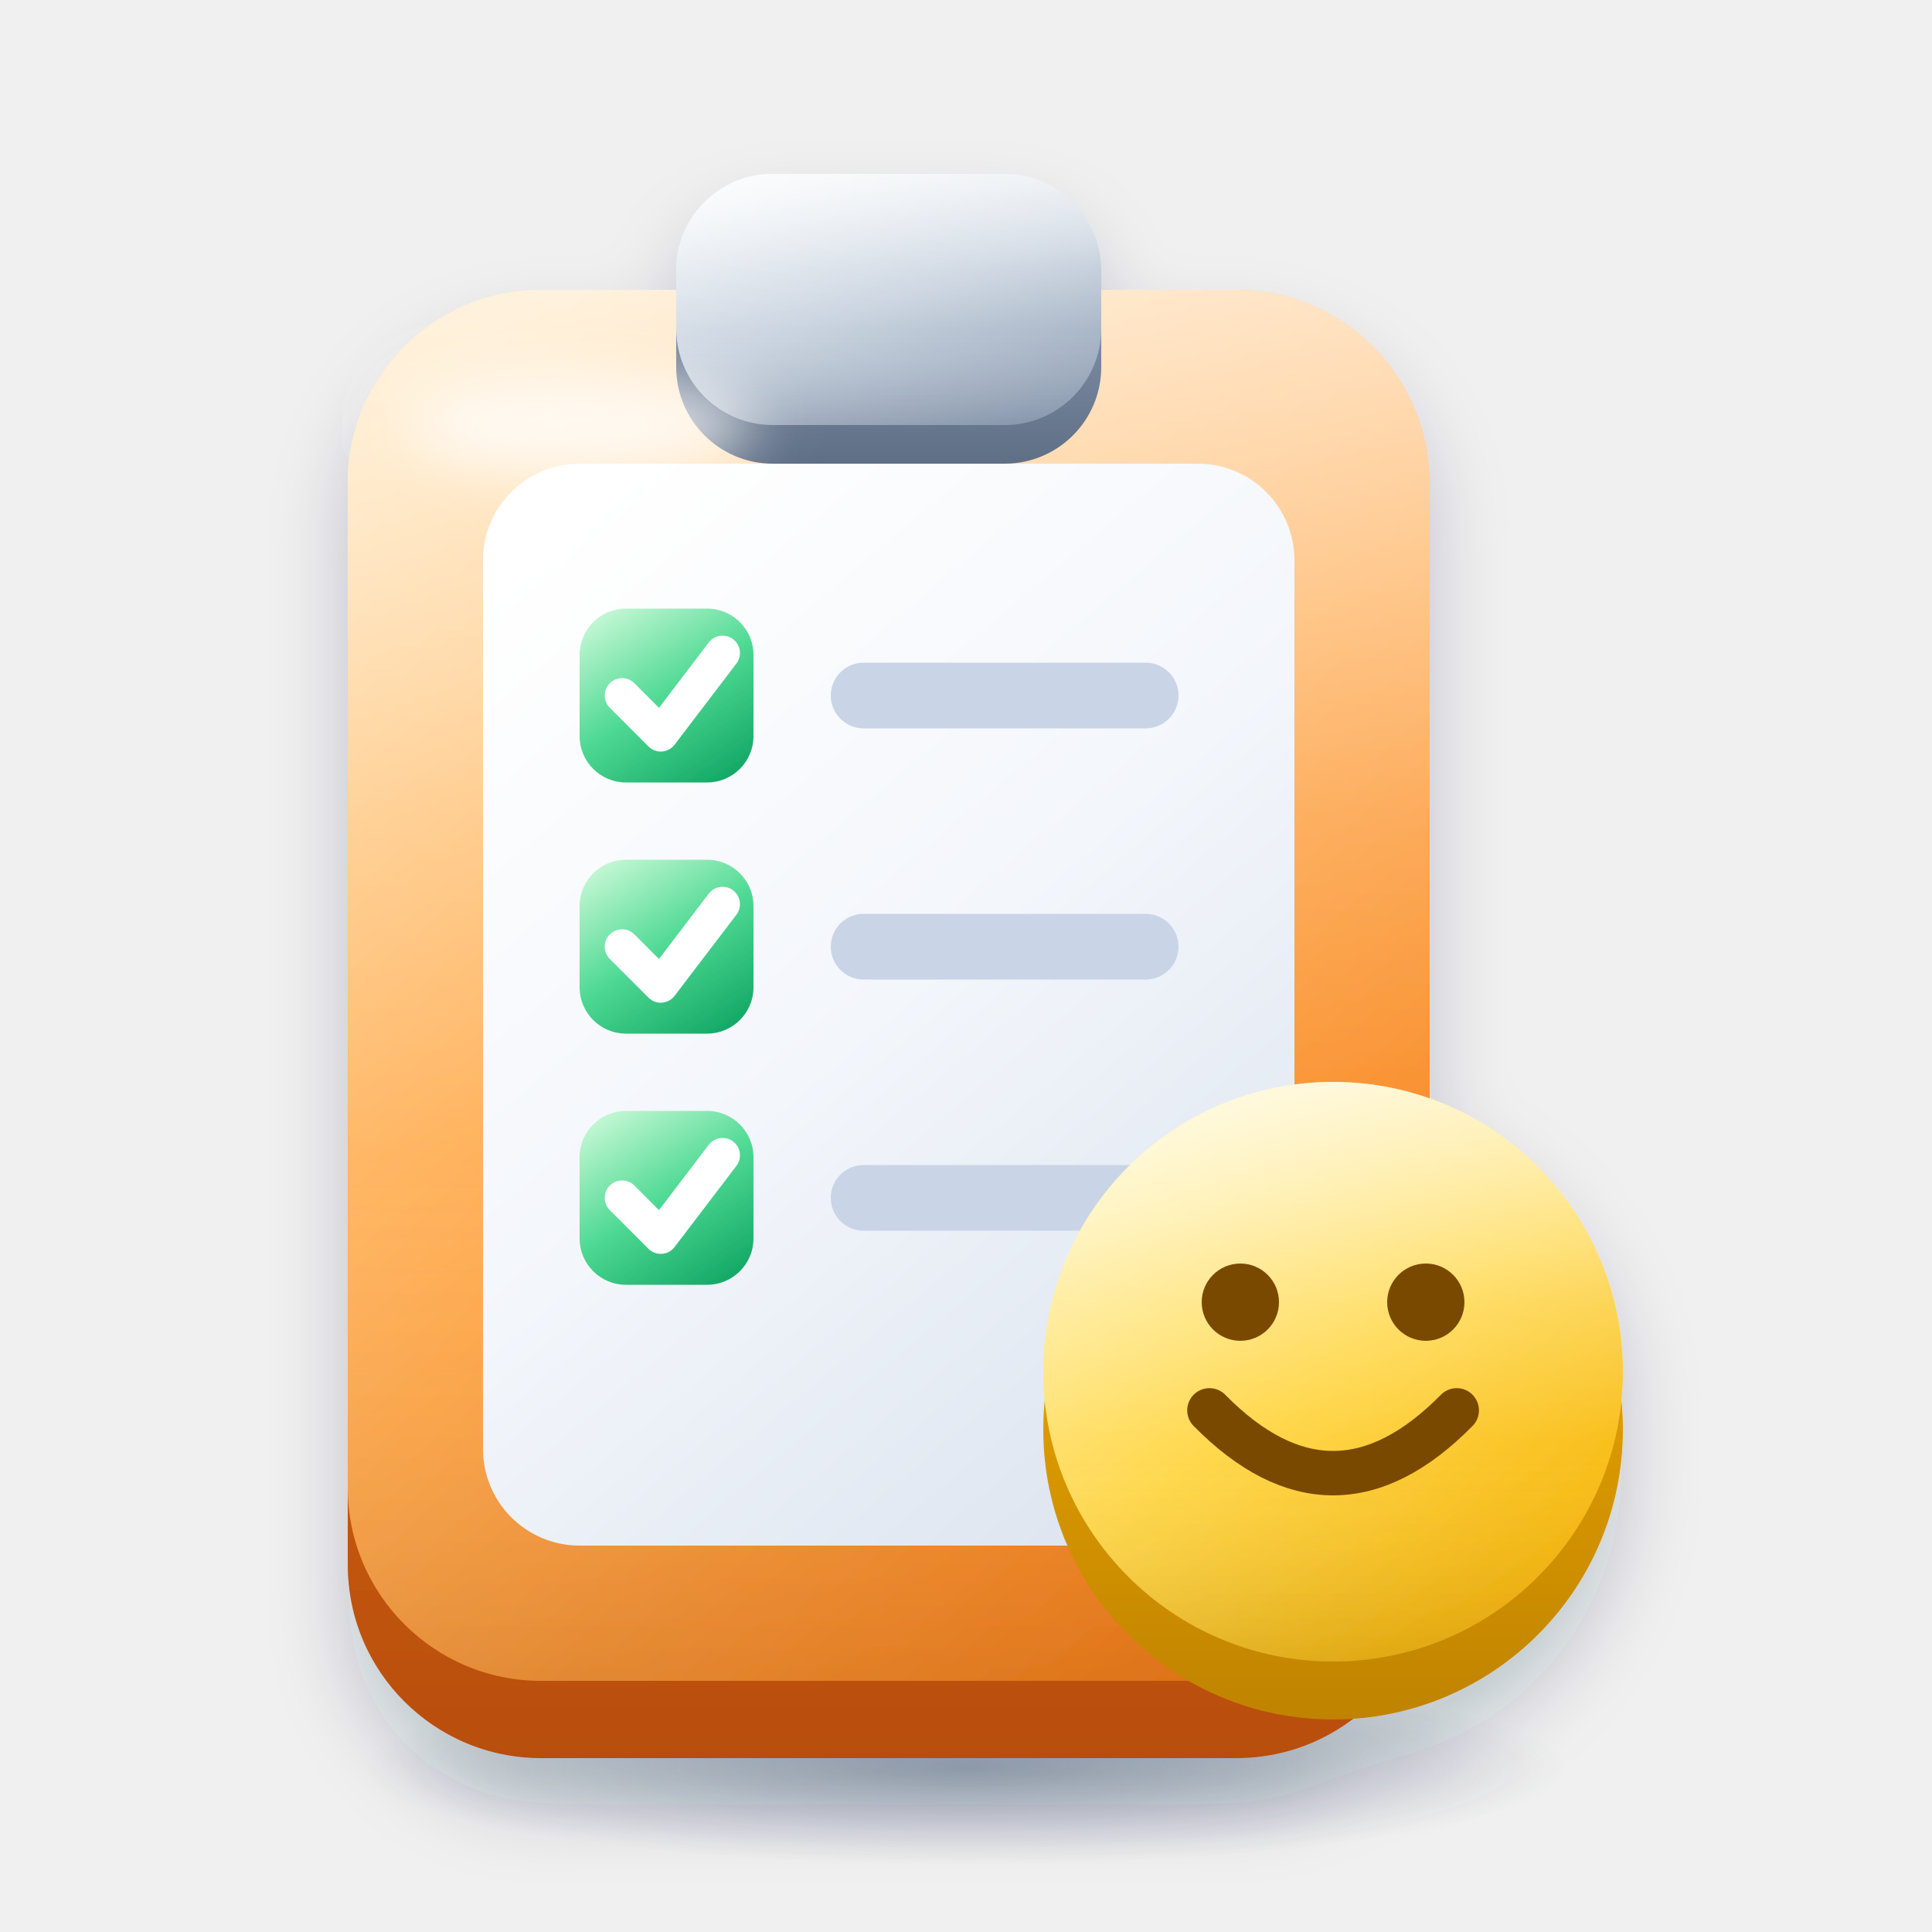
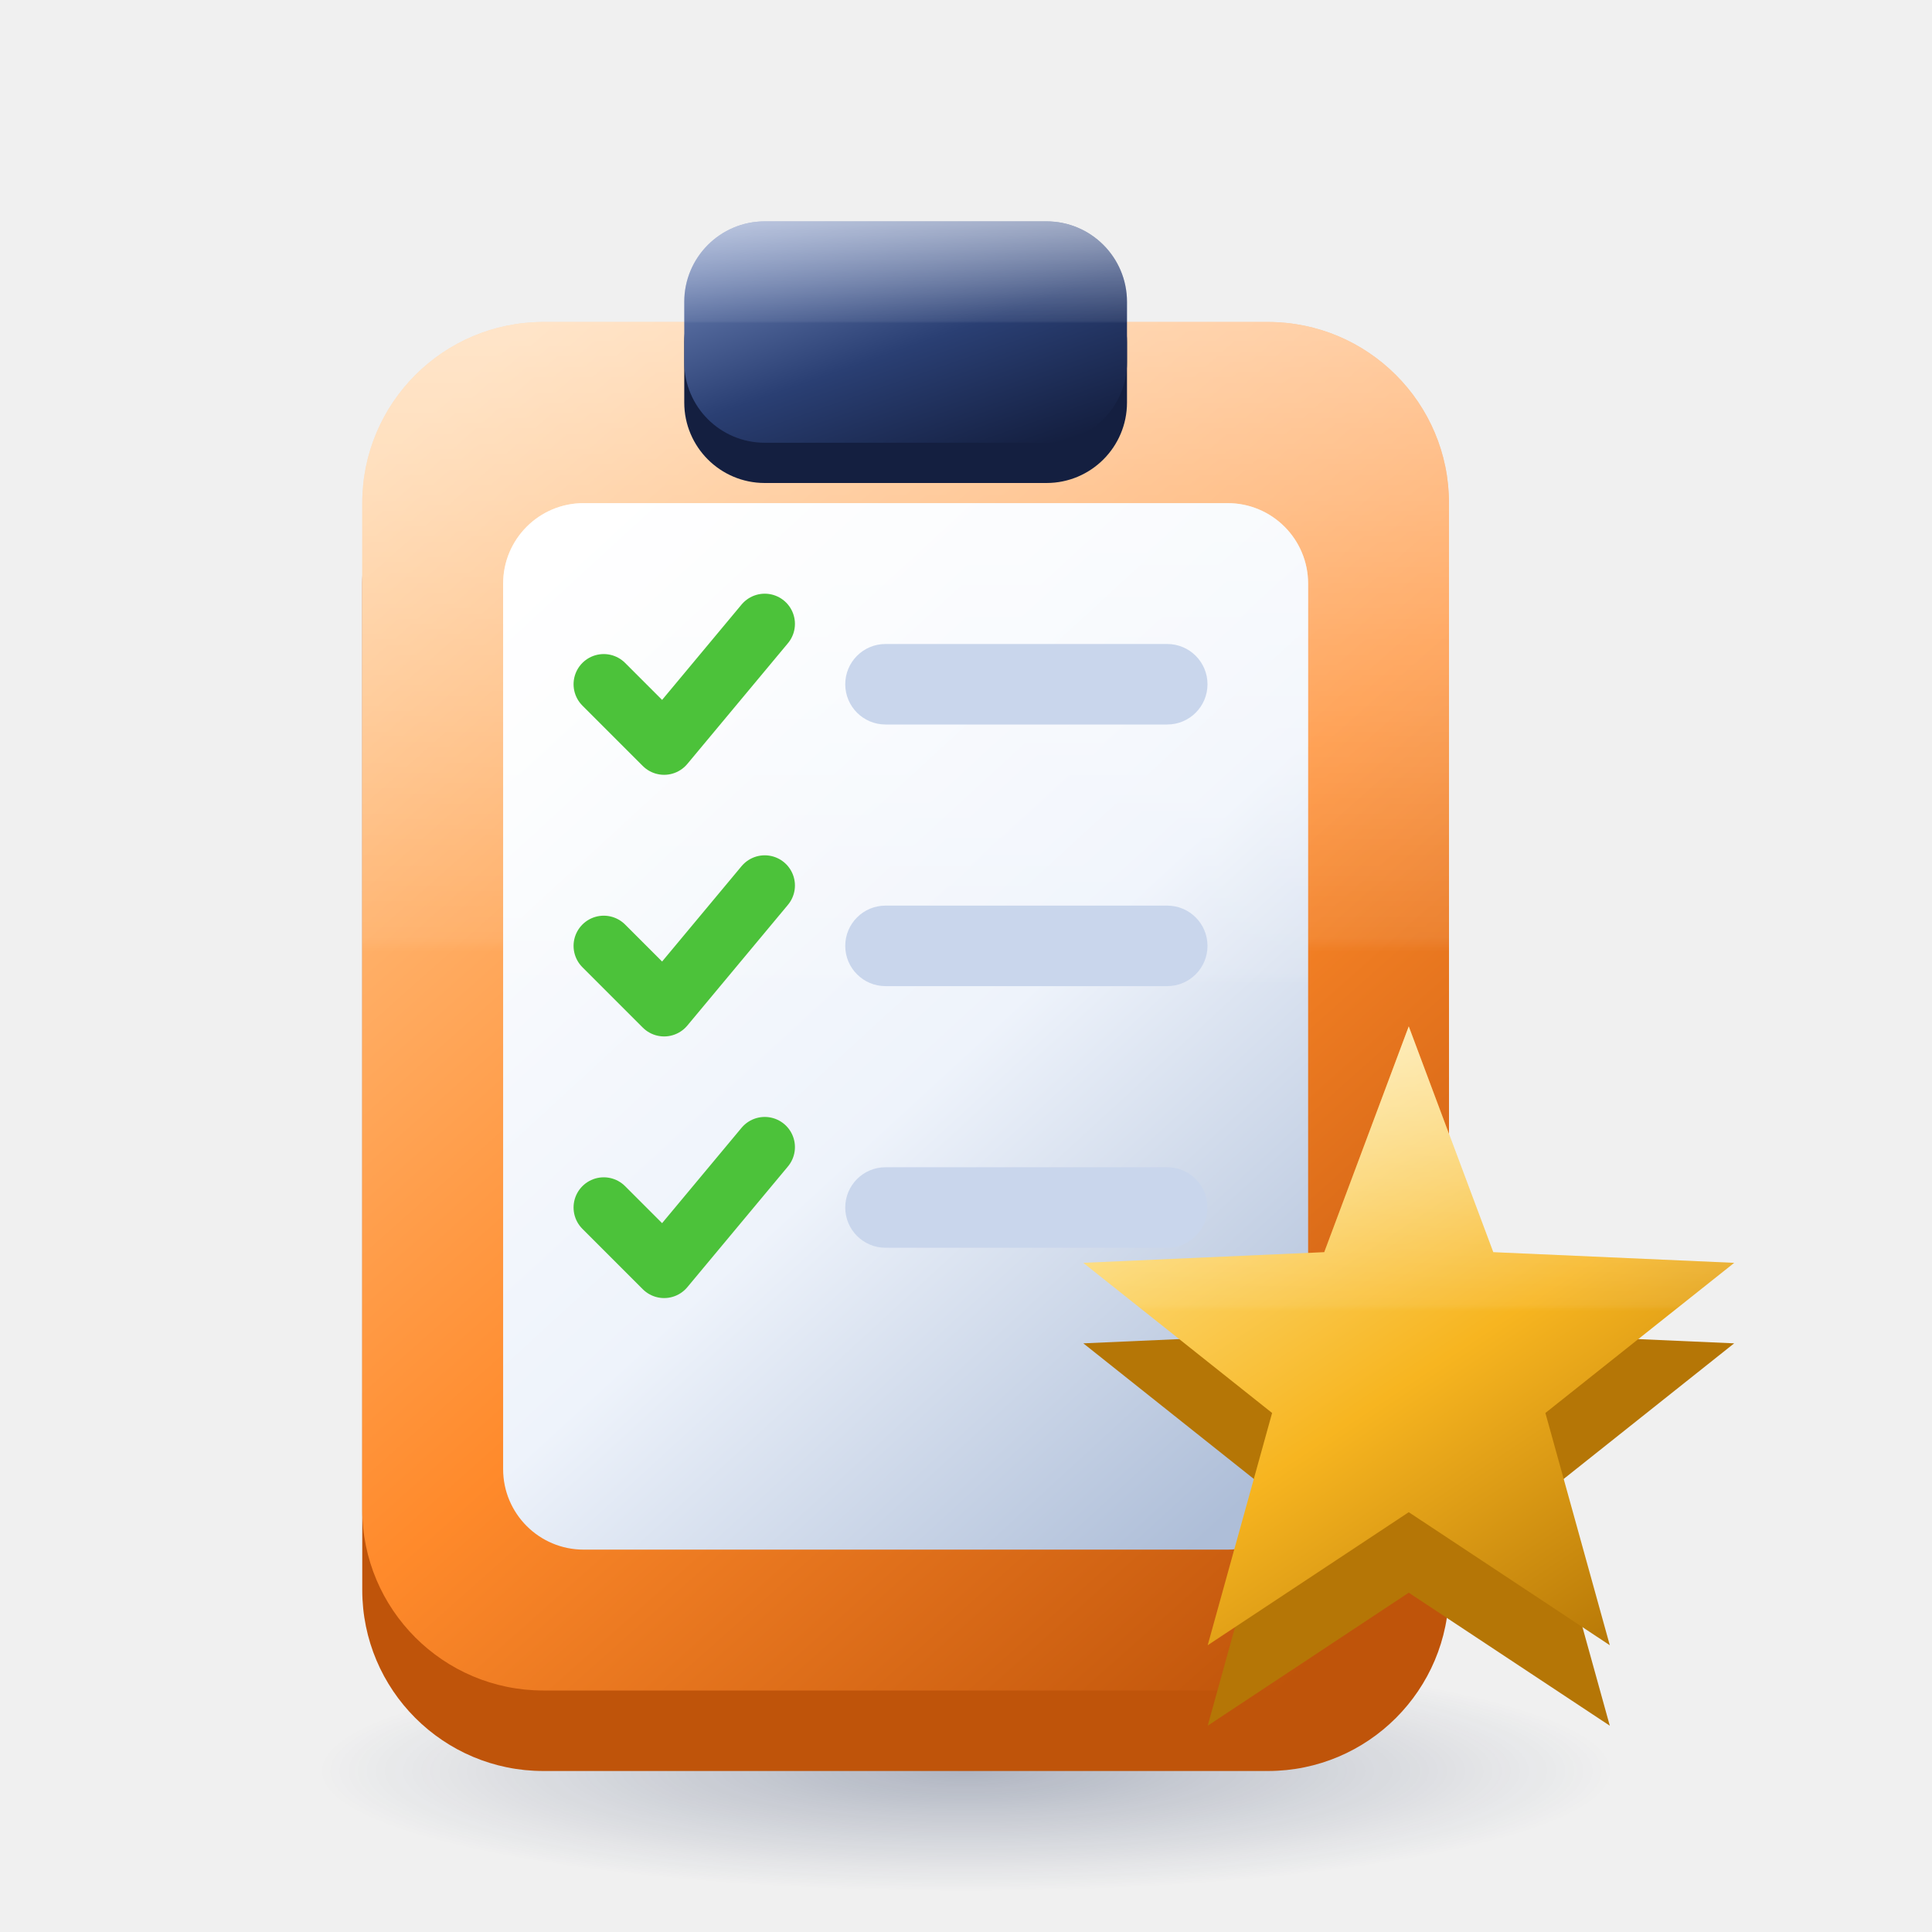
- <svg xmlns="http://www.w3.org/2000/svg" viewBox="0 0 100 100" width="100" height="100">
+ <svg xmlns="http://www.w3.org/2000/svg" viewBox="0 0 96 96" width="96" height="96">
  <defs>
-     <linearGradient id="orange" x1=".18" y1="0" x2=".82" y2="1">
-       <stop offset="0" stop-color="#FFDDA8" />
-       <stop offset=".5" stop-color="#FFA94D" />
-       <stop offset="1" stop-color="#F47A12" />
+     <linearGradient id="gloss" x1="0" y1="0" x2="0" y2="1">
+       <stop offset="0" stop-color="#fff" stop-opacity="0.55" />
+       <stop offset="0.45" stop-color="#fff" stop-opacity="0.08" />
+       <stop offset="0.46" stop-color="#fff" stop-opacity="0" />
    </linearGradient>
-     <linearGradient id="orangeS" x1="0" y1="0" x2="0" y2="1">
-       <stop offset="0" stop-color="#F47A12" />
-       <stop offset="1" stop-color="#B84E08" />
+     <radialGradient id="shadow" cx="0.5" cy="0.5" r="0.5">
+       <stop offset="0" stop-color="#0B1E4A" stop-opacity="0.28" />
+       <stop offset="1" stop-color="#0B1E4A" stop-opacity="0" />
+     </radialGradient>
+     <linearGradient id="g1" x1="0.15" y1="0" x2="0.85" y2="1">
+       <stop offset="0" stop-color="#FFCB94" />
+       <stop offset="0.55" stop-color="#FF8A2B" />
+       <stop offset="1" stop-color="#BF540A" />
    </linearGradient>
-     <linearGradient id="yellow" x1=".18" y1="0" x2=".82" y2="1">
-       <stop offset="0" stop-color="#FFF6C2" />
-       <stop offset=".5" stop-color="#FFD84D" />
-       <stop offset="1" stop-color="#F5B000" />
+     <linearGradient id="g2" x1="0.15" y1="0" x2="0.85" y2="1">
+       <stop offset="0" stop-color="#FFFFFF" />
+       <stop offset="0.55" stop-color="#EEF3FB" />
+       <stop offset="1" stop-color="#AEBED8" />
    </linearGradient>
-     <linearGradient id="yellowS" x1="0" y1="0" x2="0" y2="1">
-       <stop offset="0" stop-color="#F5B000" />
-       <stop offset="1" stop-color="#C08300" />
+     <linearGradient id="g3" x1="0.15" y1="0" x2="0.85" y2="1">
+       <stop offset="0" stop-color="#7389BC" />
+       <stop offset="0.55" stop-color="#2A3F73" />
+       <stop offset="1" stop-color="#141F40" />
    </linearGradient>
-     <linearGradient id="green" x1=".18" y1="0" x2=".82" y2="1">
-       <stop offset="0" stop-color="#C2F7D3" />
-       <stop offset=".5" stop-color="#4ED993" />
-       <stop offset="1" stop-color="#14A866" />
+     <linearGradient id="g4" x1="0.15" y1="0" x2="0.85" y2="1">
+       <stop offset="0" stop-color="#FFEA9A" />
+       <stop offset="0.55" stop-color="#F7B520" />
+       <stop offset="1" stop-color="#B57606" />
    </linearGradient>
-     <linearGradient id="white" x1=".18" y1="0" x2=".82" y2="1">
-       <stop offset="0" stop-color="#FFFFFF" />
-       <stop offset=".5" stop-color="#F3F6FB" />
-       <stop offset="1" stop-color="#DCE4EF" />
-     </linearGradient>
-     <linearGradient id="slate" x1=".18" y1="0" x2=".82" y2="1">
-       <stop offset="0" stop-color="#F4F7FA" />
-       <stop offset=".5" stop-color="#C9D3DF" />
-       <stop offset="1" stop-color="#97A6BA" />
-     </linearGradient>
-     <linearGradient id="slateS" x1="0" y1="0" x2="0" y2="1">
-       <stop offset="0" stop-color="#97A6BA" />
-       <stop offset="1" stop-color="#5F6F86" />
-     </linearGradient>
-     <linearGradient id="sheen" x1="0" y1="0" x2="0" y2="1">
-       <stop offset="0" stop-color="#fff" stop-opacity=".62" />
-       <stop offset=".38" stop-color="#fff" stop-opacity=".16" />
-       <stop offset=".62" stop-color="#fff" stop-opacity="0" />
-       <stop offset="1" stop-color="#0b1530" stop-opacity=".10" />
-     </linearGradient>
-     <radialGradient id="gs">
-       <stop offset="0" stop-color="#22305a" stop-opacity=".34" />
-       <stop offset="1" stop-color="#22305a" stop-opacity="0" />
-     </radialGradient>
-     <filter id="ds" x="-20%" y="-20%" width="140%" height="150%">
-       <feDropShadow dx="0" dy="2.4" stdDeviation="2" flood-color="#13234a" flood-opacity=".2" />
-     </filter>
-     <filter id="bl" x="-60%" y="-60%" width="220%" height="220%">
-       <feGaussianBlur stdDeviation="1.5" />
-     </filter>
  </defs>
-   <ellipse cx="50" cy="91.5" rx="31" ry="5" fill="url(#gs)" />
-   <g filter="url(#ds)">
-     <path d="M28.00 15.00H64.00A10 10 0 0 1 74.00 25.00V77.00A10 10 0 0 1 64.00 87.00H28.00A10 10 0 0 1 18.00 77.00V25.00A10 10 0 0 1 28.00 15.00Z" fill="url(#orangeS)" transform="translate(0 4)" />
-     <path d="M28.00 15.00H64.00A10 10 0 0 1 74.00 25.00V77.00A10 10 0 0 1 64.00 87.00H28.00A10 10 0 0 1 18.00 77.00V25.00A10 10 0 0 1 28.00 15.00Z" fill="url(#orange)" />
-     <path d="M28.00 15.00H64.00A10 10 0 0 1 74.00 25.00V77.00A10 10 0 0 1 64.00 87.00H28.00A10 10 0 0 1 18.00 77.00V25.00A10 10 0 0 1 28.00 15.00Z" fill="url(#sheen)" />
-     <path d="M30.00 24.00H62.00A5 5 0 0 1 67.00 29.00V75.00A5 5 0 0 1 62.00 80.00H30.00A5 5 0 0 1 25.00 75.00V29.00A5 5 0 0 1 30.00 24.00Z" fill="url(#white)" />
-     <path d="M40.00 9.00H52.00A5 5 0 0 1 57.00 14.00V17.00A5 5 0 0 1 52.00 22.00H40.00A5 5 0 0 1 35.00 17.00V14.00A5 5 0 0 1 40.00 9.00Z" fill="url(#slateS)" transform="translate(0 2)" />
-     <path d="M40.00 9.00H52.00A5 5 0 0 1 57.00 14.00V17.00A5 5 0 0 1 52.00 22.00H40.00A5 5 0 0 1 35.00 17.00V14.00A5 5 0 0 1 40.00 9.00Z" fill="url(#slate)" />
-     <path d="M40.00 9.00H52.00A5 5 0 0 1 57.00 14.00V17.00A5 5 0 0 1 52.00 22.00H40.00A5 5 0 0 1 35.00 17.00V14.00A5 5 0 0 1 40.00 9.00Z" fill="url(#sheen)" />
-     <path d="M32.40 31.50H36.60A2.4 2.4 0 0 1 39.00 33.90V38.10A2.4 2.4 0 0 1 36.60 40.50H32.40A2.4 2.4 0 0 1 30.00 38.10V33.90A2.4 2.4 0 0 1 32.40 31.50Z" fill="url(#green)" />
-     <path d="M32.2 36L34.2 38L37.4 33.8" fill="none" stroke="#fff" stroke-width="1.8" stroke-linecap="round" stroke-linejoin="round" />
-     <path d="M44.70 34.30H59.30A1.7 1.7 0 0 1 61.00 36.00V36.00A1.7 1.7 0 0 1 59.30 37.70H44.70A1.7 1.7 0 0 1 43.00 36.00V36.00A1.7 1.7 0 0 1 44.70 34.30Z" fill="#C9D5E6" />
-     <path d="M32.40 44.50H36.60A2.4 2.4 0 0 1 39.00 46.90V51.10A2.4 2.4 0 0 1 36.60 53.50H32.40A2.4 2.4 0 0 1 30.00 51.10V46.90A2.4 2.4 0 0 1 32.40 44.50Z" fill="url(#green)" />
-     <path d="M32.2 49L34.2 51L37.4 46.8" fill="none" stroke="#fff" stroke-width="1.8" stroke-linecap="round" stroke-linejoin="round" />
-     <path d="M44.70 47.30H59.30A1.7 1.7 0 0 1 61.00 49.00V49.00A1.7 1.7 0 0 1 59.30 50.70H44.70A1.7 1.7 0 0 1 43.00 49.00V49.00A1.7 1.7 0 0 1 44.70 47.30Z" fill="#C9D5E6" />
-     <path d="M32.40 57.50H36.60A2.4 2.4 0 0 1 39.00 59.90V64.10A2.4 2.4 0 0 1 36.60 66.50H32.40A2.4 2.4 0 0 1 30.00 64.10V59.90A2.4 2.4 0 0 1 32.40 57.50Z" fill="url(#green)" />
-     <path d="M32.2 62L34.2 64L37.4 59.8" fill="none" stroke="#fff" stroke-width="1.8" stroke-linecap="round" stroke-linejoin="round" />
-     <path d="M44.70 60.30H59.30A1.7 1.7 0 0 1 61.00 62.00V62.00A1.7 1.7 0 0 1 59.30 63.70H44.70A1.7 1.7 0 0 1 43.00 62.00V62.00A1.7 1.7 0 0 1 44.70 60.30Z" fill="#C9D5E6" />
-     <path d="M54.00 71a15 15 0 1 0 30.00 0a15 15 0 1 0 -30.00 0Z" fill="url(#yellowS)" transform="translate(0 3)" />
-     <path d="M54.00 71a15 15 0 1 0 30.00 0a15 15 0 1 0 -30.00 0Z" fill="url(#yellow)" />
-     <path d="M54.00 71a15 15 0 1 0 30.00 0a15 15 0 1 0 -30.00 0Z" fill="url(#sheen)" />
-     <path d="M62.20 67.4a2 2 0 1 0 4.00 0a2 2 0 1 0 -4.00 0Z" fill="#7A4A00" />
-     <path d="M71.80 67.4a2 2 0 1 0 4.00 0a2 2 0 1 0 -4.00 0Z" fill="#7A4A00" />
-     <path d="M62.6 73Q69 79.5 75.4 73" fill="none" stroke="#7A4A00" stroke-width="2.3" stroke-linecap="round" stroke-linejoin="round" />
-     <ellipse cx="30" cy="22" rx="9" ry="2.6" fill="#fff" opacity="0.75" filter="url(#bl)" />
+   <ellipse cx="48" cy="88" rx="32" ry="6" fill="url(#shadow)" />
+   <g transform="translate(0 4)">
+     <rect x="18" y="16" width="54" height="68" rx="9" fill="#BF540A" />
+   </g>
+   <rect x="18" y="16" width="54" height="68" rx="9" fill="url(#g1)" />
+   <g opacity="0.9">
+     <rect x="18" y="16" width="54" height="68" rx="9" fill="url(#gloss)" />
+   </g>
+   <rect x="25" y="25" width="40" height="52" rx="4" fill="url(#g2)" />
+   <g opacity="0.9">
+     <rect x="25" y="25" width="40" height="52" rx="4" fill="url(#gloss)" />
+   </g>
+   <g transform="translate(0 2)">
+     <rect x="34" y="11" width="22" height="11" rx="4" fill="#141F40" />
+   </g>
+   <rect x="34" y="11" width="22" height="11" rx="4" fill="url(#g3)" />
+   <g opacity="0.9">
+     <rect x="34" y="11" width="22" height="11" rx="4" fill="url(#gloss)" />
+   </g>
+   <path d="M30 34 l3 3 l5 -6" stroke="#4CC23A" stroke-width="3" fill="none" stroke-linecap="round" stroke-linejoin="round" />
+   <rect x="42" y="32" width="18" height="4" rx="2" fill="#C9D6EC" />
+   <path d="M30 47 l3 3 l5 -6" stroke="#4CC23A" stroke-width="3" fill="none" stroke-linecap="round" stroke-linejoin="round" />
+   <rect x="42" y="45" width="18" height="4" rx="2" fill="#C9D6EC" />
+   <path d="M30 60 l3 3 l5 -6" stroke="#4CC23A" stroke-width="3" fill="none" stroke-linecap="round" stroke-linejoin="round" />
+   <rect x="42" y="58" width="18" height="4" rx="2" fill="#C9D6EC" />
+   <g transform="translate(0 4)">
+     <path d="M70.00,51.00 L74.20,62.22 L86.17,62.75 L76.79,70.21 L79.99,81.75 L70.00,75.14 L60.01,81.75 L63.21,70.21 L53.83,62.75 L65.80,62.22 Z" fill="#B57606" stroke-linejoin="round" />
+   </g>
+   <path d="M70.00,51.00 L74.20,62.22 L86.17,62.75 L76.79,70.21 L79.99,81.75 L70.00,75.14 L60.01,81.75 L63.21,70.21 L53.83,62.75 L65.80,62.22 Z" fill="url(#g4)" stroke-linejoin="round" />
+   <g opacity="0.9">
+     <path d="M70.00,51.00 L74.20,62.22 L86.17,62.75 L76.79,70.21 L79.99,81.75 L70.00,75.14 L60.01,81.75 L63.21,70.21 L53.83,62.75 L65.80,62.22 Z" fill="url(#gloss)" stroke-linejoin="round" />
  </g>
</svg>
